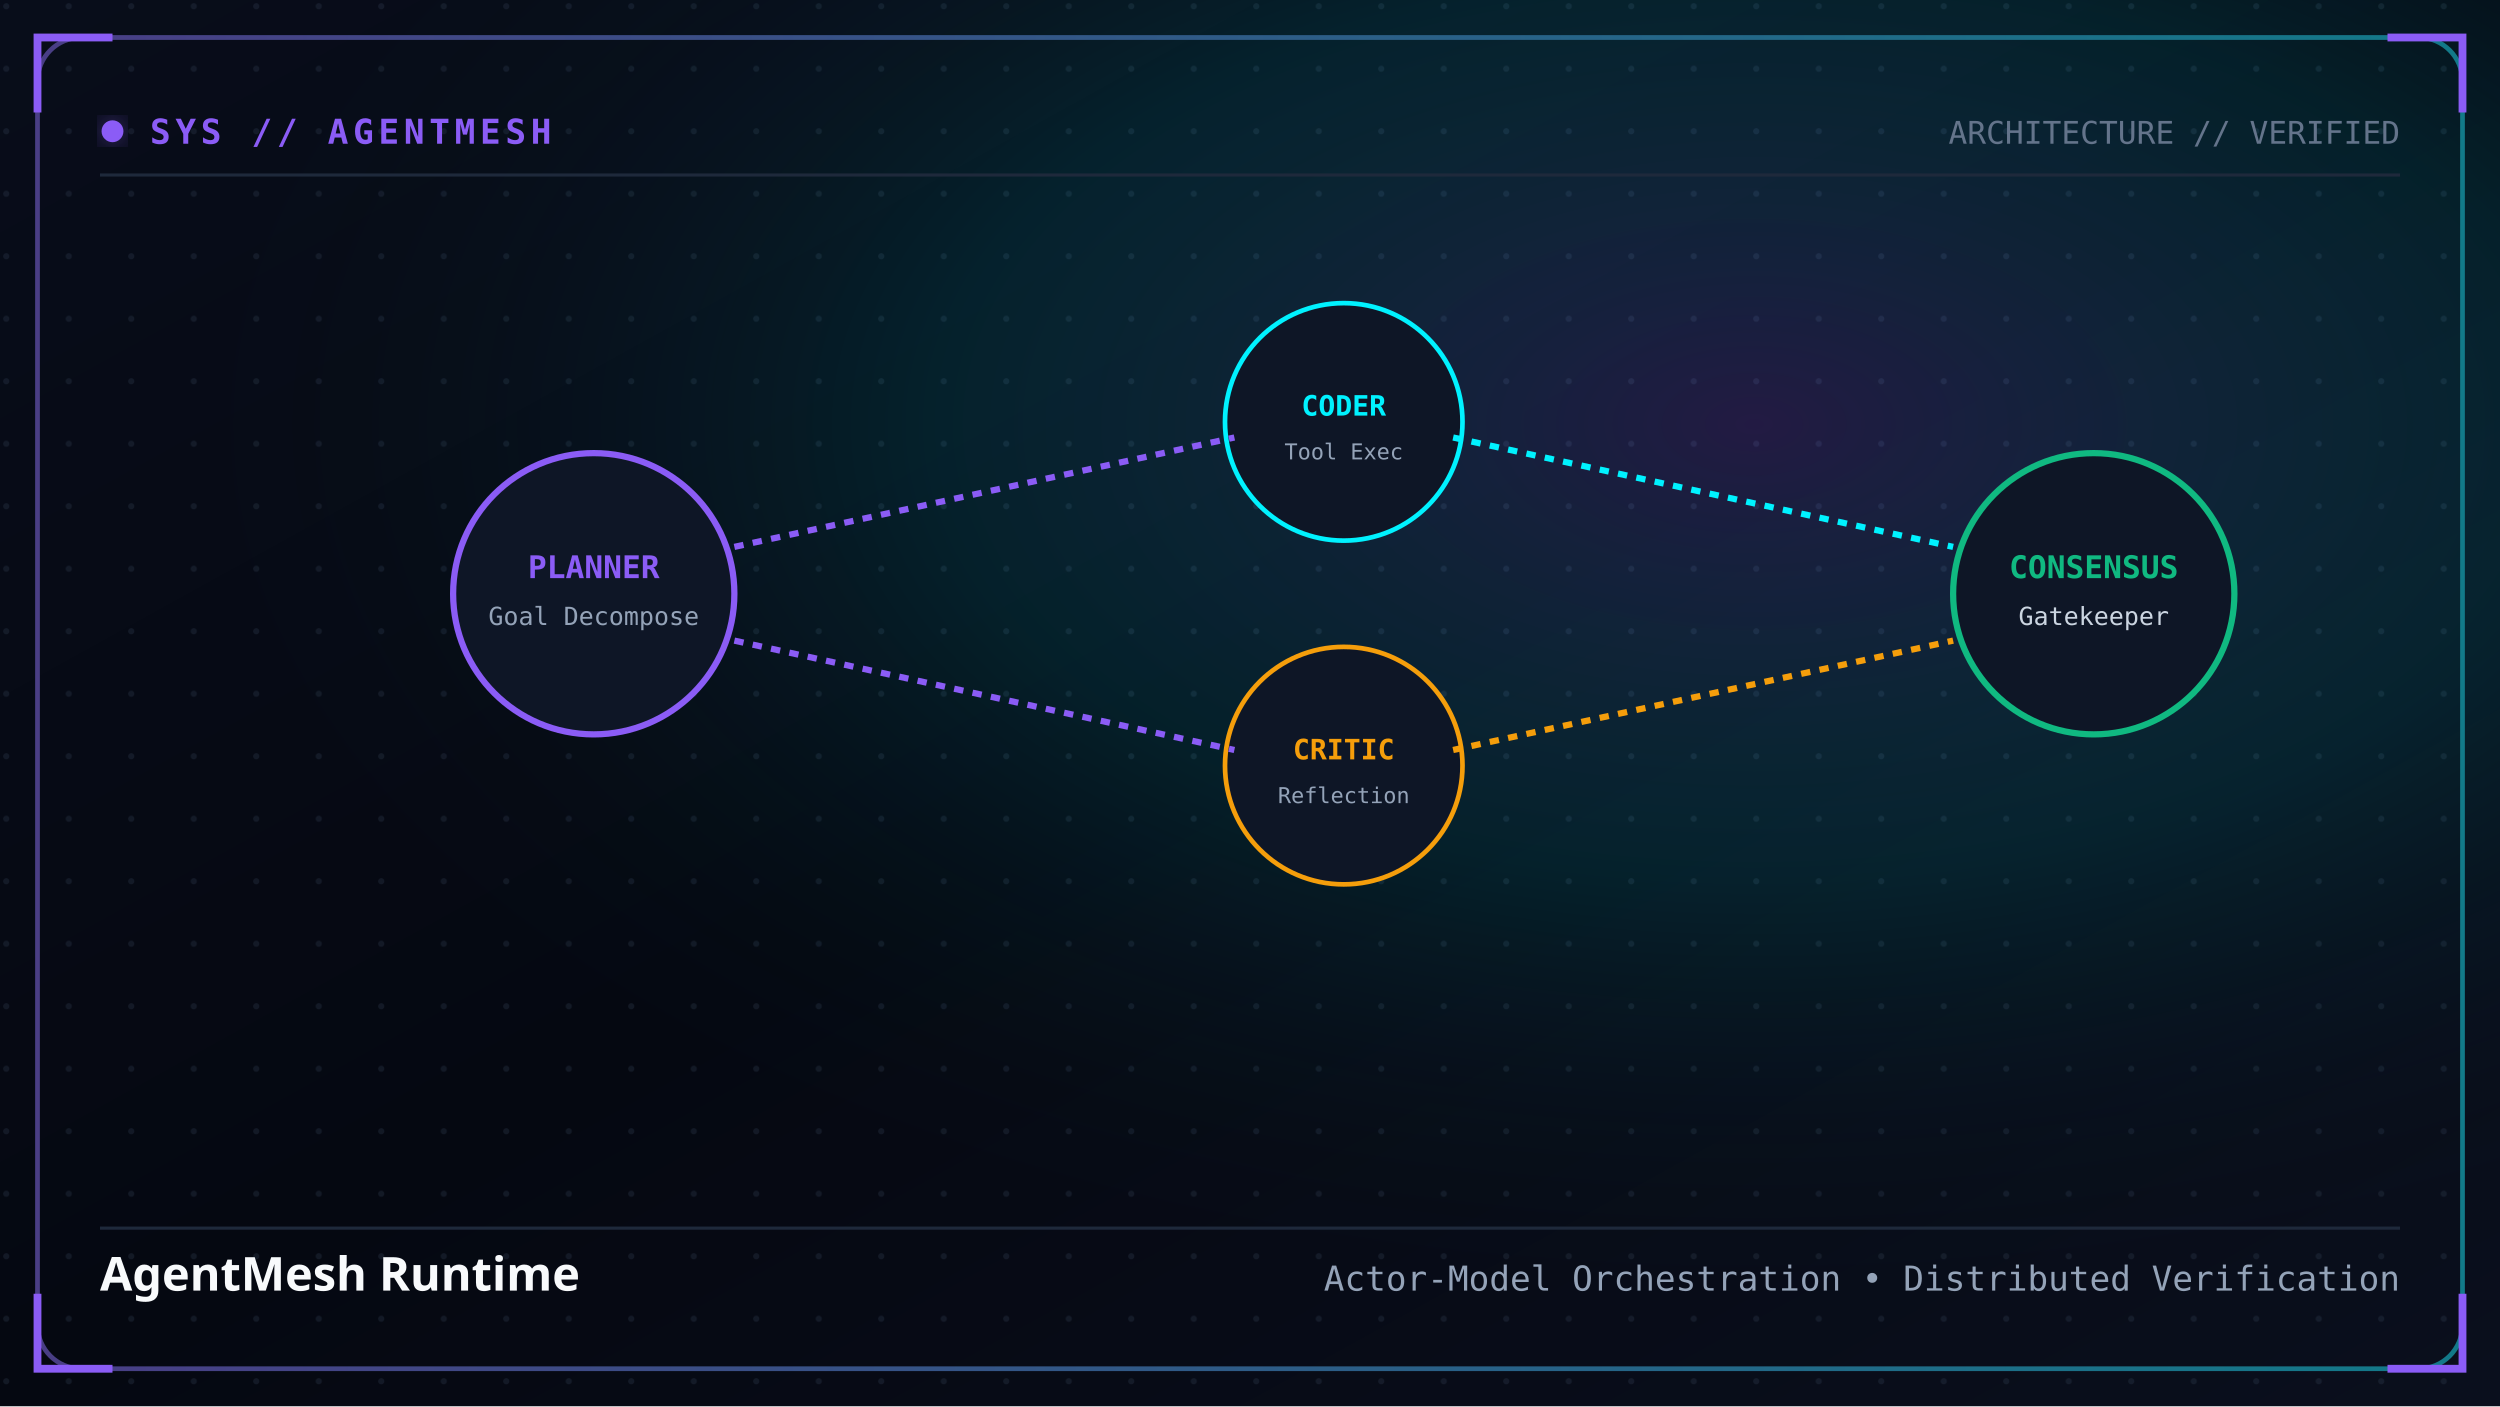
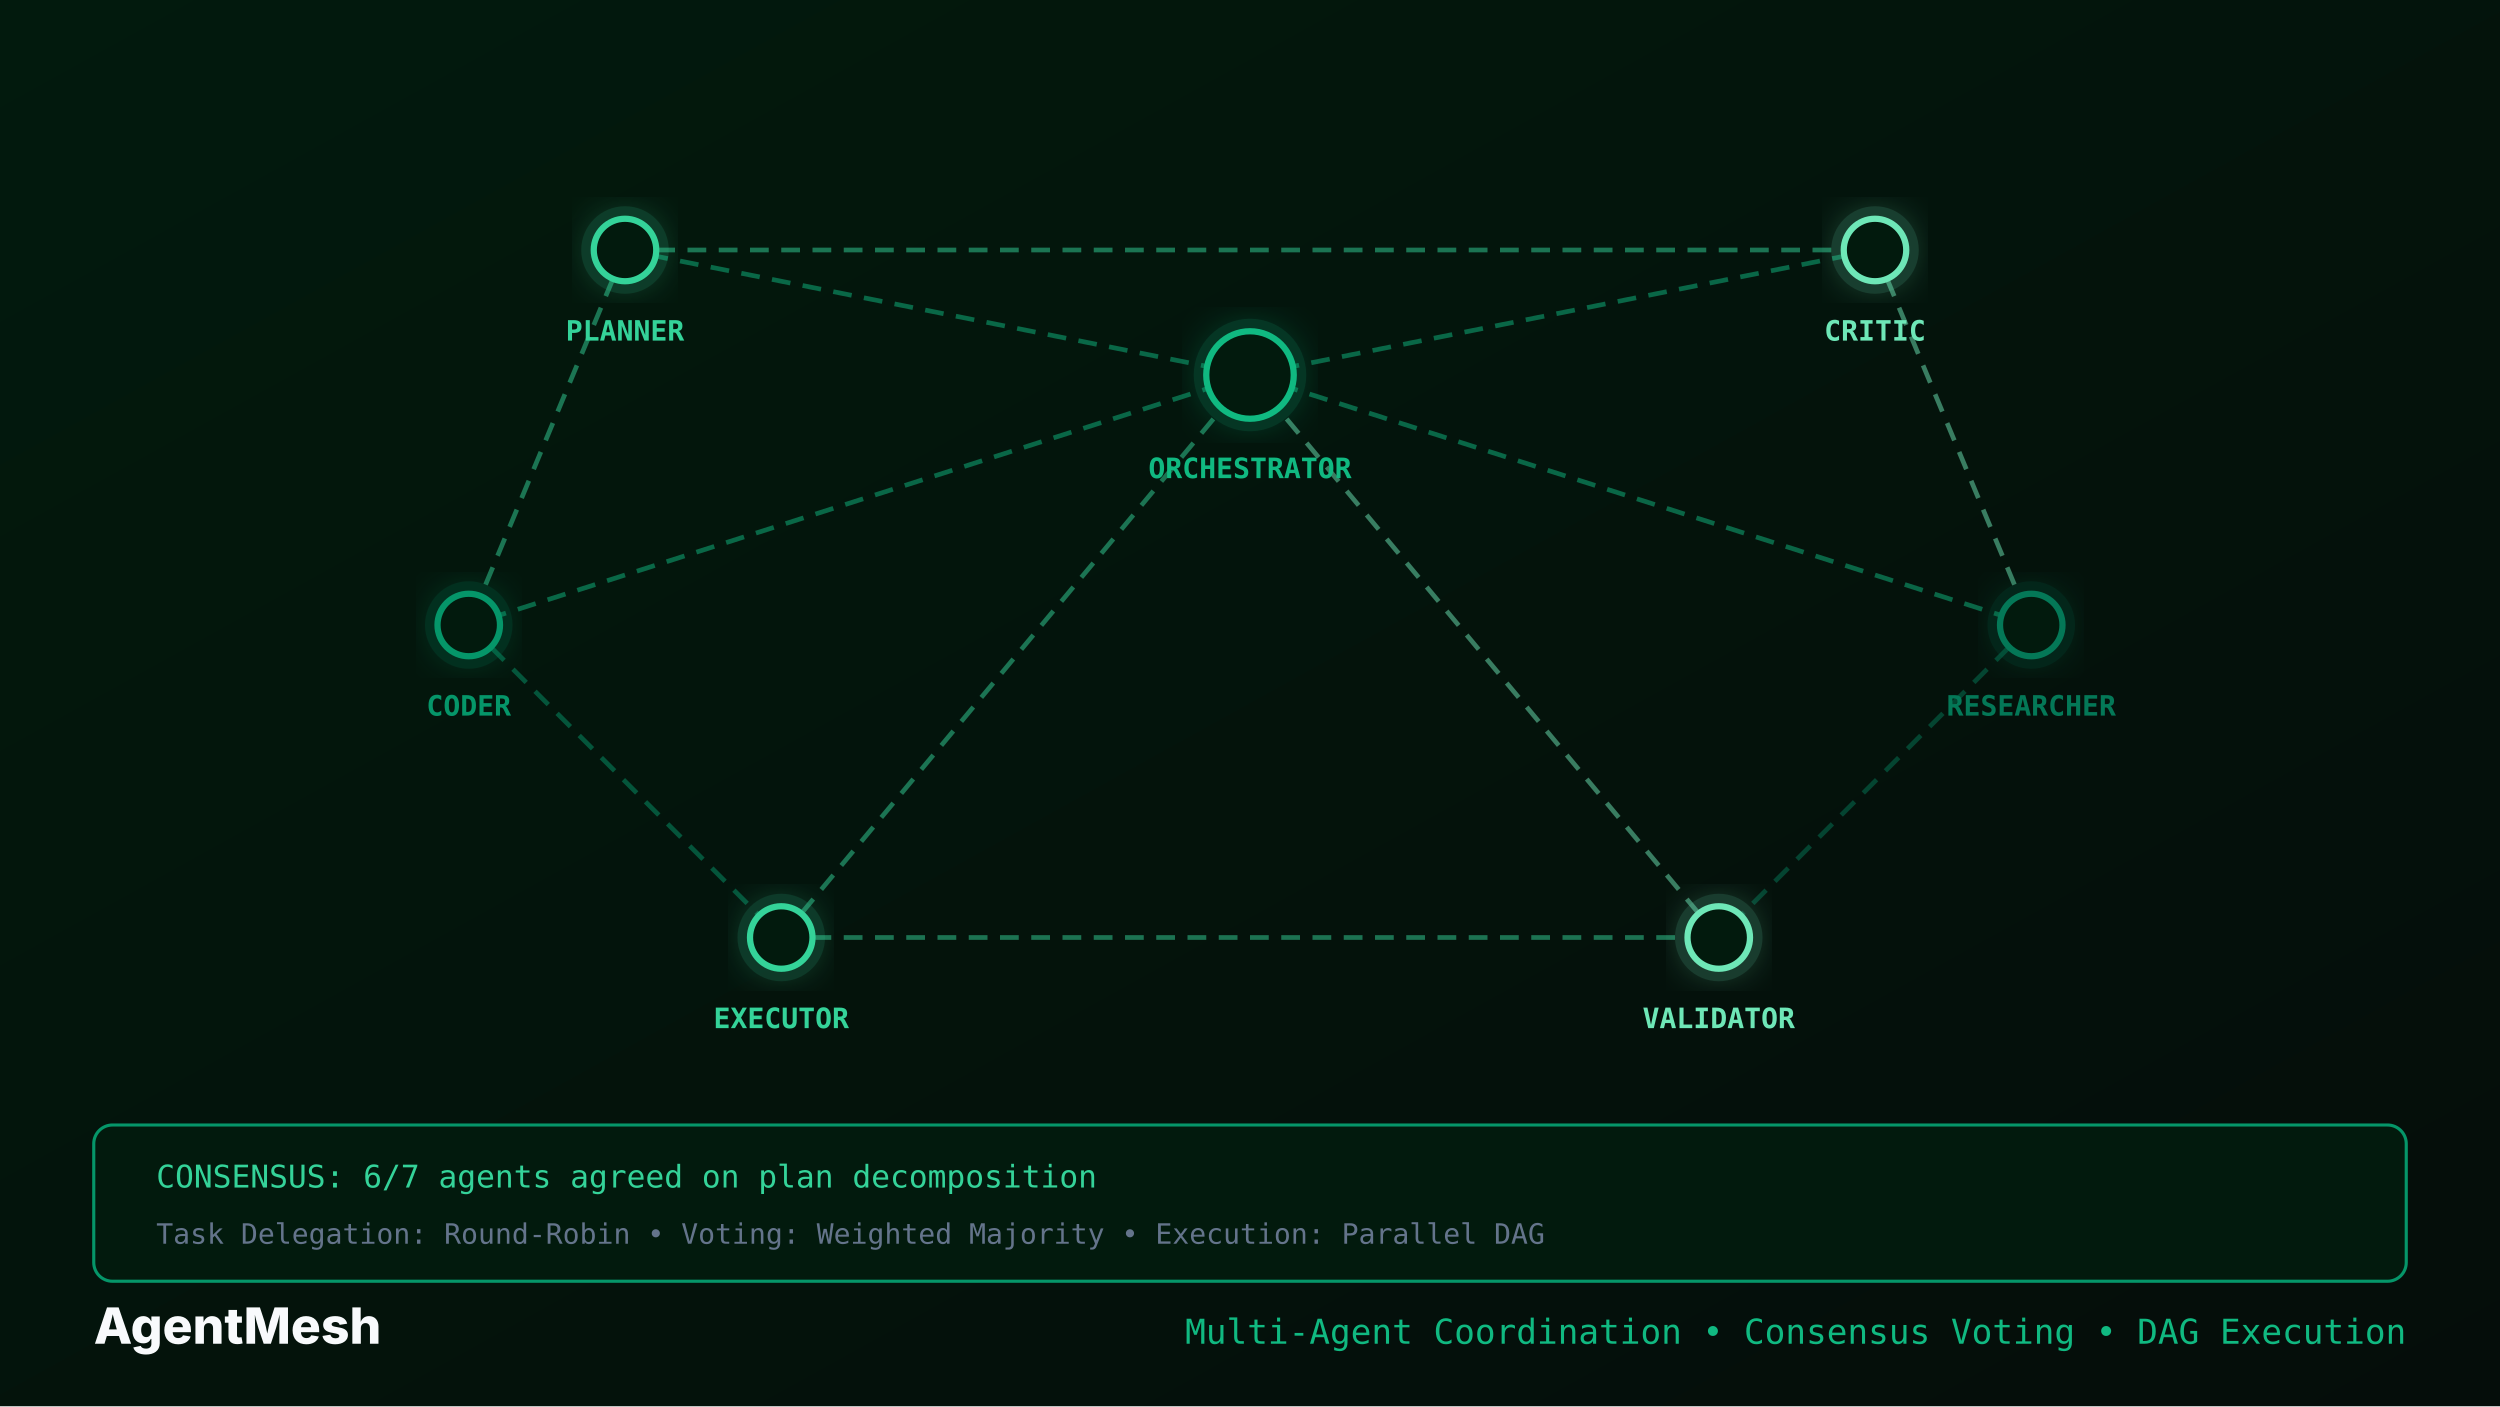
- <svg xmlns="http://www.w3.org/2000/svg" viewBox="0 0 800 450" width="100%" height="100%">
+ <svg xmlns="http://www.w3.org/2000/svg" viewBox="0 0 800 450">
  <defs>
-     <linearGradient id="bgGrad_AgentMesh" x1="0%" y1="0%" x2="100%" y2="100%">
-       <stop offset="0%" stop-color="#080D1A" />
-       <stop offset="50%" stop-color="#050811" />
-       <stop offset="100%" stop-color="#0A0F1D" />
+     <linearGradient id="am_bg" x1="0" y1="0" x2="1" y2="1">
+       <stop offset="0%" stop-color="#021A0D" />
+       <stop offset="100%" stop-color="#050D0A" />
    </linearGradient>
-     <radialGradient id="aura_AgentMesh" cx="70%" cy="30%" r="65%">
-       <stop offset="0%" stop-color="#8B5CF6" stop-opacity="0.22" />
-       <stop offset="50%" stop-color="#00F2FF" stop-opacity="0.10" />
-       <stop offset="100%" stop-color="#000000" stop-opacity="0" />
-     </radialGradient>
-     <linearGradient id="accentGrad_AgentMesh" x1="0%" y1="0%" x2="100%" y2="0%">
-       <stop offset="0%" stop-color="#8B5CF6" />
-       <stop offset="100%" stop-color="#00F2FF" />
-     </linearGradient>
-     <pattern id="dotGrid_AgentMesh" x="0" y="0" width="20" height="20" patternUnits="userSpaceOnUse">
-       <circle cx="2" cy="2" r="1" fill="#334155" fill-opacity="0.3" />
-     </pattern>
-     <filter id="glow_AgentMesh" x="-20%" y="-20%" width="140%" height="140%">
-       <feGaussianBlur stdDeviation="5" result="blur" />
+     <filter id="am_g">
+       <feGaussianBlur stdDeviation="5" />
      <feComposite in="SourceGraphic" in2="blur" operator="over" />
    </filter>
+     <style>
+       @keyframes am_pulse { 0%,100%{r:12;opacity:0.7} 50%{r:16;opacity:1} }
+       @keyframes am_dash { 0%{stroke-dashoffset:20} 100%{stroke-dashoffset:0} }
+       @keyframes am_orbit { 0%{transform:rotate(0deg)} 100%{transform:rotate(360deg)} }
+       .am_agent { animation: am_pulse 3s ease-in-out infinite; }
+       .am_link { stroke-dasharray:6 4; animation: am_dash 2s linear infinite; }
+     </style>
  </defs>
-   <rect width="800" height="450" fill="url(#bgGrad_AgentMesh)" />
-   <rect width="800" height="450" fill="url(#dotGrid_AgentMesh)" />
-   <rect width="800" height="450" fill="url(#aura_AgentMesh)" />
-   <rect x="12" y="12" width="776" height="426" rx="14" fill="none" stroke="#1E293B" stroke-width="1.5" />
-   <rect x="12" y="12" width="776" height="426" rx="14" fill="none" stroke="url(#accentGrad_AgentMesh)" stroke-width="1.5" stroke-opacity="0.4" />
-   <path d="M 12 36 L 12 12 L 36 12" fill="none" stroke="#8B5CF6" stroke-width="2.5" />
-   <path d="M 764 12 L 788 12 L 788 36" fill="none" stroke="#8B5CF6" stroke-width="2.5" />
-   <path d="M 12 414 L 12 438 L 36 438" fill="none" stroke="#8B5CF6" stroke-width="2.5" />
-   <path d="M 764 438 L 788 438 L 788 414" fill="none" stroke="#8B5CF6" stroke-width="2.5" />
-   <g transform="translate(32, 38)">
-     <circle cx="4" cy="4" r="3.5" fill="#8B5CF6" filter="url(#glow_AgentMesh)" />
-     <text x="16" y="8" font-family="'JetBrains Mono', monospace" font-size="11" font-weight="700" fill="#8B5CF6" letter-spacing="1.5">SYS // AGENTMESH</text>
-     <text x="736" y="8" text-anchor="end" font-family="'JetBrains Mono', monospace" font-size="10" fill="#64748B">ARCHITECTURE // VERIFIED</text>
-     <line x1="0" y1="18" x2="736" y2="18" stroke="#1E293B" stroke-width="1" />
+   <rect width="800" height="450" fill="url(#am_bg)" />
+   <line class="am_link" x1="400" y1="120" x2="200" y2="80" stroke="#10B981" stroke-width="1.5" opacity="0.5" style="animation-delay:0s" />
+   <line class="am_link" x1="400" y1="120" x2="600" y2="80" stroke="#10B981" stroke-width="1.5" opacity="0.5" style="animation-delay:0.15s" />
+   <line class="am_link" x1="400" y1="120" x2="150" y2="200" stroke="#10B981" stroke-width="1.5" opacity="0.5" style="animation-delay:0.3s" />
+   <line class="am_link" x1="400" y1="120" x2="650" y2="200" stroke="#10B981" stroke-width="1.5" opacity="0.5" style="animation-delay:0.45s" />
+   <line class="am_link" x1="200" y1="80" x2="150" y2="200" stroke="#34D399" stroke-width="1.5" opacity="0.5" style="animation-delay:0.6s" />
+   <line class="am_link" x1="600" y1="80" x2="650" y2="200" stroke="#6EE7B7" stroke-width="1.5" opacity="0.5" style="animation-delay:0.75s" />
+   <line class="am_link" x1="150" y1="200" x2="250" y2="300" stroke="#059669" stroke-width="1.5" opacity="0.5" style="animation-delay:0.9s" />
+   <line class="am_link" x1="650" y1="200" x2="550" y2="300" stroke="#047857" stroke-width="1.5" opacity="0.5" style="animation-delay:1.05s" />
+   <line class="am_link" x1="250" y1="300" x2="550" y2="300" stroke="#34D399" stroke-width="1.5" opacity="0.5" style="animation-delay:1.2s" />
+   <line class="am_link" x1="200" y1="80" x2="600" y2="80" stroke="#34D399" stroke-width="1.5" opacity="0.5" style="animation-delay:1.35s" />
+   <line class="am_link" x1="250" y1="300" x2="400" y2="120" stroke="#34D399" stroke-width="1.5" opacity="0.5" style="animation-delay:1.5s" />
+   <line class="am_link" x1="550" y1="300" x2="400" y2="120" stroke="#6EE7B7" stroke-width="1.5" opacity="0.5" style="animation-delay:1.65s" />
+   <g>
+     <circle class="am_agent" cx="400" cy="120" r="18" fill="#10B981" opacity="0.2" filter="url(#am_g)" style="animation-delay:0s" />
+     <circle cx="400" cy="120" r="14" fill="#021A0D" stroke="#10B981" stroke-width="2" />
+     <text x="400" y="153" text-anchor="middle" font-family="monospace" font-size="9" fill="#10B981" font-weight="700">ORCHESTRATOR</text>
  </g>
-   <g transform="translate(40, 75)">
-     <g transform="translate(50, 20)">
-       <circle cx="100" cy="95" r="45" fill="#0E1626" stroke="#8B5CF6" stroke-width="2" />
-       <text x="100" y="90" text-anchor="middle" font-family="monospace" font-size="10" font-weight="bold" fill="#8B5CF6">PLANNER</text>
-       <text x="100" y="105" text-anchor="middle" font-family="monospace" font-size="8" fill="#94A3B8">Goal Decompose</text>
-       <circle cx="340" cy="40" r="38" fill="#0E1626" stroke="#00F2FF" stroke-width="1.5" />
-       <text x="340" y="38" text-anchor="middle" font-family="monospace" font-size="9" font-weight="bold" fill="#00F2FF">CODER</text>
-       <text x="340" y="52" text-anchor="middle" font-family="monospace" font-size="7" fill="#94A3B8">Tool Exec</text>
-       <circle cx="340" cy="150" r="38" fill="#0E1626" stroke="#F59E0B" stroke-width="1.5" />
-       <text x="340" y="148" text-anchor="middle" font-family="monospace" font-size="9" font-weight="bold" fill="#F59E0B">CRITIC</text>
-       <text x="340" y="162" text-anchor="middle" font-family="monospace" font-size="7" fill="#94A3B8">Reflection</text>
-       <circle cx="580" cy="95" r="45" fill="#0E1626" stroke="#10B981" stroke-width="2" />
-       <text x="580" y="90" text-anchor="middle" font-family="monospace" font-size="10" font-weight="bold" fill="#10B981">CONSENSUS</text>
-       <text x="580" y="105" text-anchor="middle" font-family="monospace" font-size="8" fill="#CBD5E1">Gatekeeper</text>
-       <line x1="145" y1="80" x2="305" y2="45" stroke="#8B5CF6" stroke-width="2" stroke-dasharray="3,3" />
-       <line x1="145" y1="110" x2="305" y2="145" stroke="#8B5CF6" stroke-width="2" stroke-dasharray="3,3" />
-       <line x1="375" y1="45" x2="535" y2="80" stroke="#00F2FF" stroke-width="2" stroke-dasharray="3,3" />
-       <line x1="375" y1="145" x2="535" y2="110" stroke="#F59E0B" stroke-width="2" stroke-dasharray="3,3" />
-     </g>
+   <g>
+     <circle class="am_agent" cx="200" cy="80" r="14" fill="#34D399" opacity="0.2" filter="url(#am_g)" style="animation-delay:0.4s" />
+     <circle cx="200" cy="80" r="10" fill="#021A0D" stroke="#34D399" stroke-width="2" />
+     <text x="200" y="109" text-anchor="middle" font-family="monospace" font-size="9" fill="#34D399" font-weight="700">PLANNER</text>
  </g>
-   <g transform="translate(32, 405)">
-     <line x1="0" y1="-12" x2="736" y2="-12" stroke="#1E293B" stroke-width="1" />
-     <text x="0" y="8" font-family="'Plus Jakarta Sans', system-ui, sans-serif" font-size="15" font-weight="800" fill="#F8FAFC">AgentMesh Runtime</text>
-     <text x="736" y="8" text-anchor="end" font-family="'JetBrains Mono', monospace" font-size="11" fill="#94A3B8">Actor-Model Orchestration • Distributed Verification</text>
+   <g>
+     <circle class="am_agent" cx="600" cy="80" r="14" fill="#6EE7B7" opacity="0.2" filter="url(#am_g)" style="animation-delay:0.8s" />
+     <circle cx="600" cy="80" r="10" fill="#021A0D" stroke="#6EE7B7" stroke-width="2" />
+     <text x="600" y="109" text-anchor="middle" font-family="monospace" font-size="9" fill="#6EE7B7" font-weight="700">CRITIC</text>
+   </g>
+   <g>
+     <circle class="am_agent" cx="150" cy="200" r="14" fill="#059669" opacity="0.2" filter="url(#am_g)" style="animation-delay:1.2s" />
+     <circle cx="150" cy="200" r="10" fill="#021A0D" stroke="#059669" stroke-width="2" />
+     <text x="150" y="229" text-anchor="middle" font-family="monospace" font-size="9" fill="#059669" font-weight="700">CODER</text>
+   </g>
+   <g>
+     <circle class="am_agent" cx="650" cy="200" r="14" fill="#047857" opacity="0.2" filter="url(#am_g)" style="animation-delay:1.6s" />
+     <circle cx="650" cy="200" r="10" fill="#021A0D" stroke="#047857" stroke-width="2" />
+     <text x="650" y="229" text-anchor="middle" font-family="monospace" font-size="9" fill="#047857" font-weight="700">RESEARCHER</text>
+   </g>
+   <g>
+     <circle class="am_agent" cx="250" cy="300" r="14" fill="#34D399" opacity="0.2" filter="url(#am_g)" style="animation-delay:2s" />
+     <circle cx="250" cy="300" r="10" fill="#021A0D" stroke="#34D399" stroke-width="2" />
+     <text x="250" y="329" text-anchor="middle" font-family="monospace" font-size="9" fill="#34D399" font-weight="700">EXECUTOR</text>
+   </g>
+   <g>
+     <circle class="am_agent" cx="550" cy="300" r="14" fill="#6EE7B7" opacity="0.2" filter="url(#am_g)" style="animation-delay:2.4s" />
+     <circle cx="550" cy="300" r="10" fill="#021A0D" stroke="#6EE7B7" stroke-width="2" />
+     <text x="550" y="329" text-anchor="middle" font-family="monospace" font-size="9" fill="#6EE7B7" font-weight="700">VALIDATOR</text>
+   </g>
+   <g transform="translate(30,360)">
+     <rect x="0" y="0" width="740" height="50" rx="6" fill="#021A0D" stroke="#059669" stroke-width="1" />
+     <text x="20" y="20" font-family="monospace" font-size="10" fill="#34D399">CONSENSUS: 6/7 agents agreed on plan decomposition</text>
+     <text x="20" y="38" font-family="monospace" font-size="9" fill="#64748B">Task Delegation: Round-Robin • Voting: Weighted Majority • Execution: Parallel DAG</text>
+   </g>
+   <g transform="translate(30,430)">
+     <text x="0" y="0" font-family="'Inter',sans-serif" font-size="16" font-weight="800" fill="#F8FAFC">AgentMesh</text>
+     <text x="740" y="0" text-anchor="end" font-family="monospace" font-size="11" fill="#10B981">Multi-Agent Coordination • Consensus Voting • DAG Execution</text>
  </g>
</svg>
